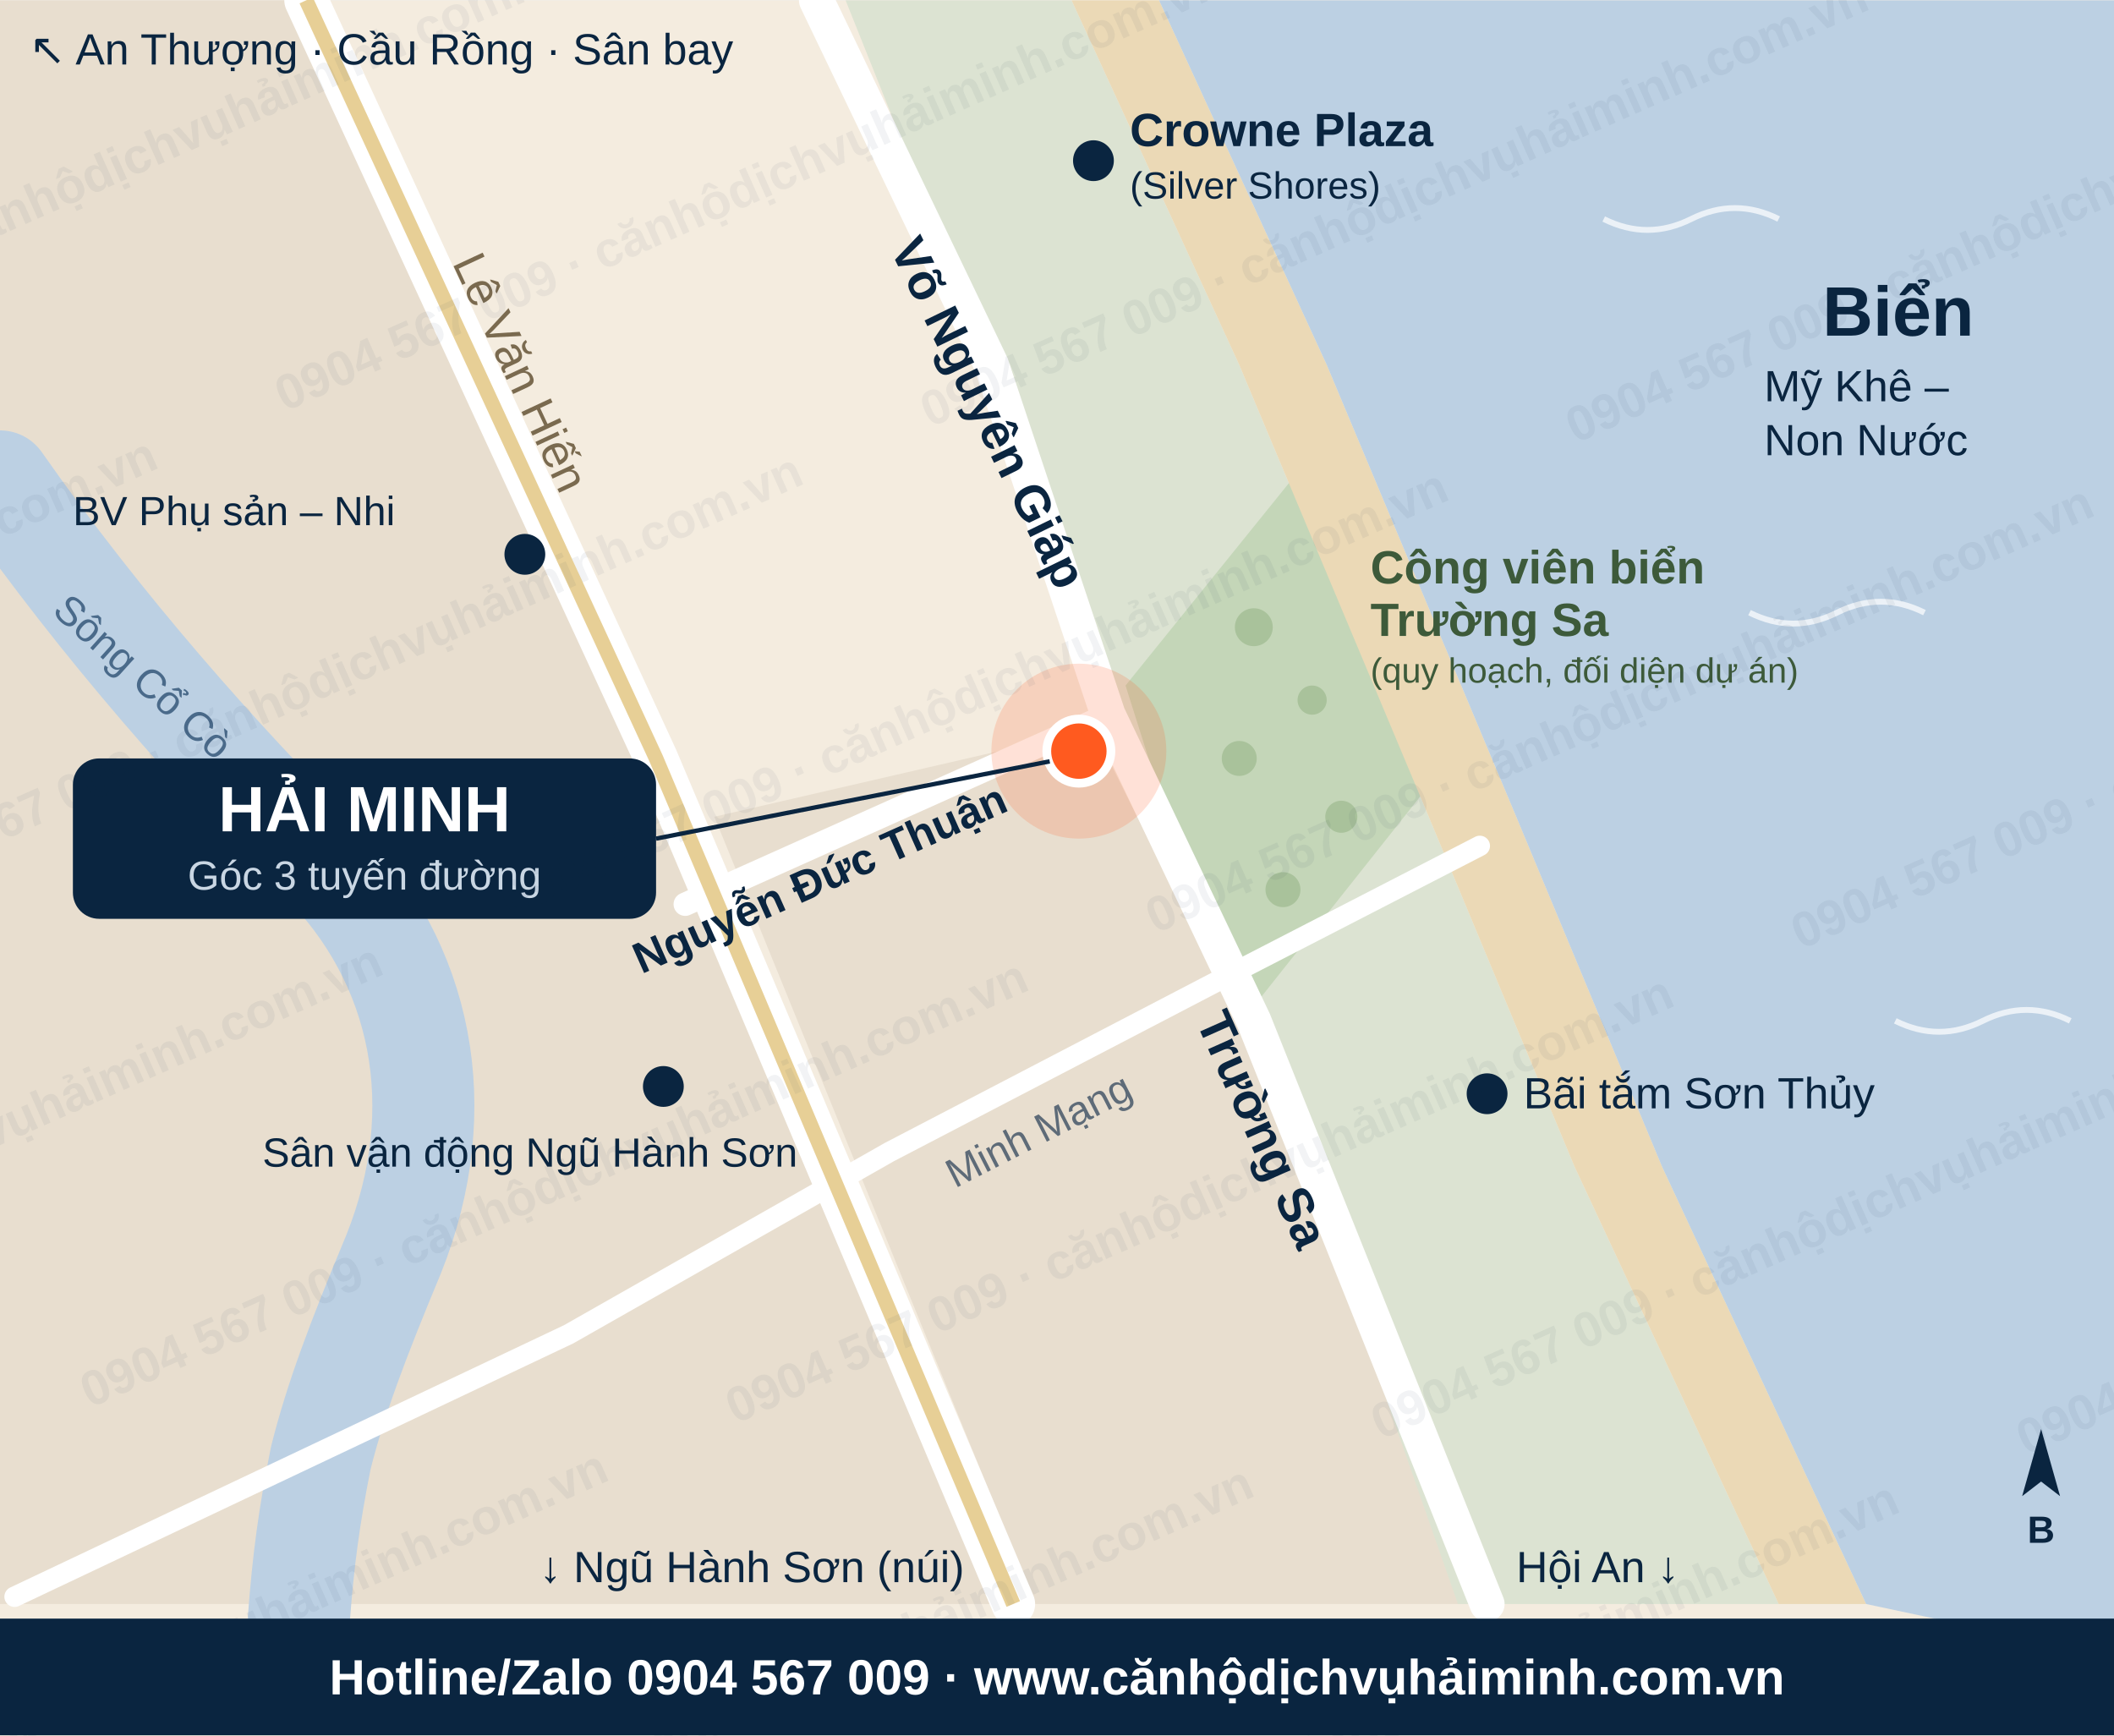
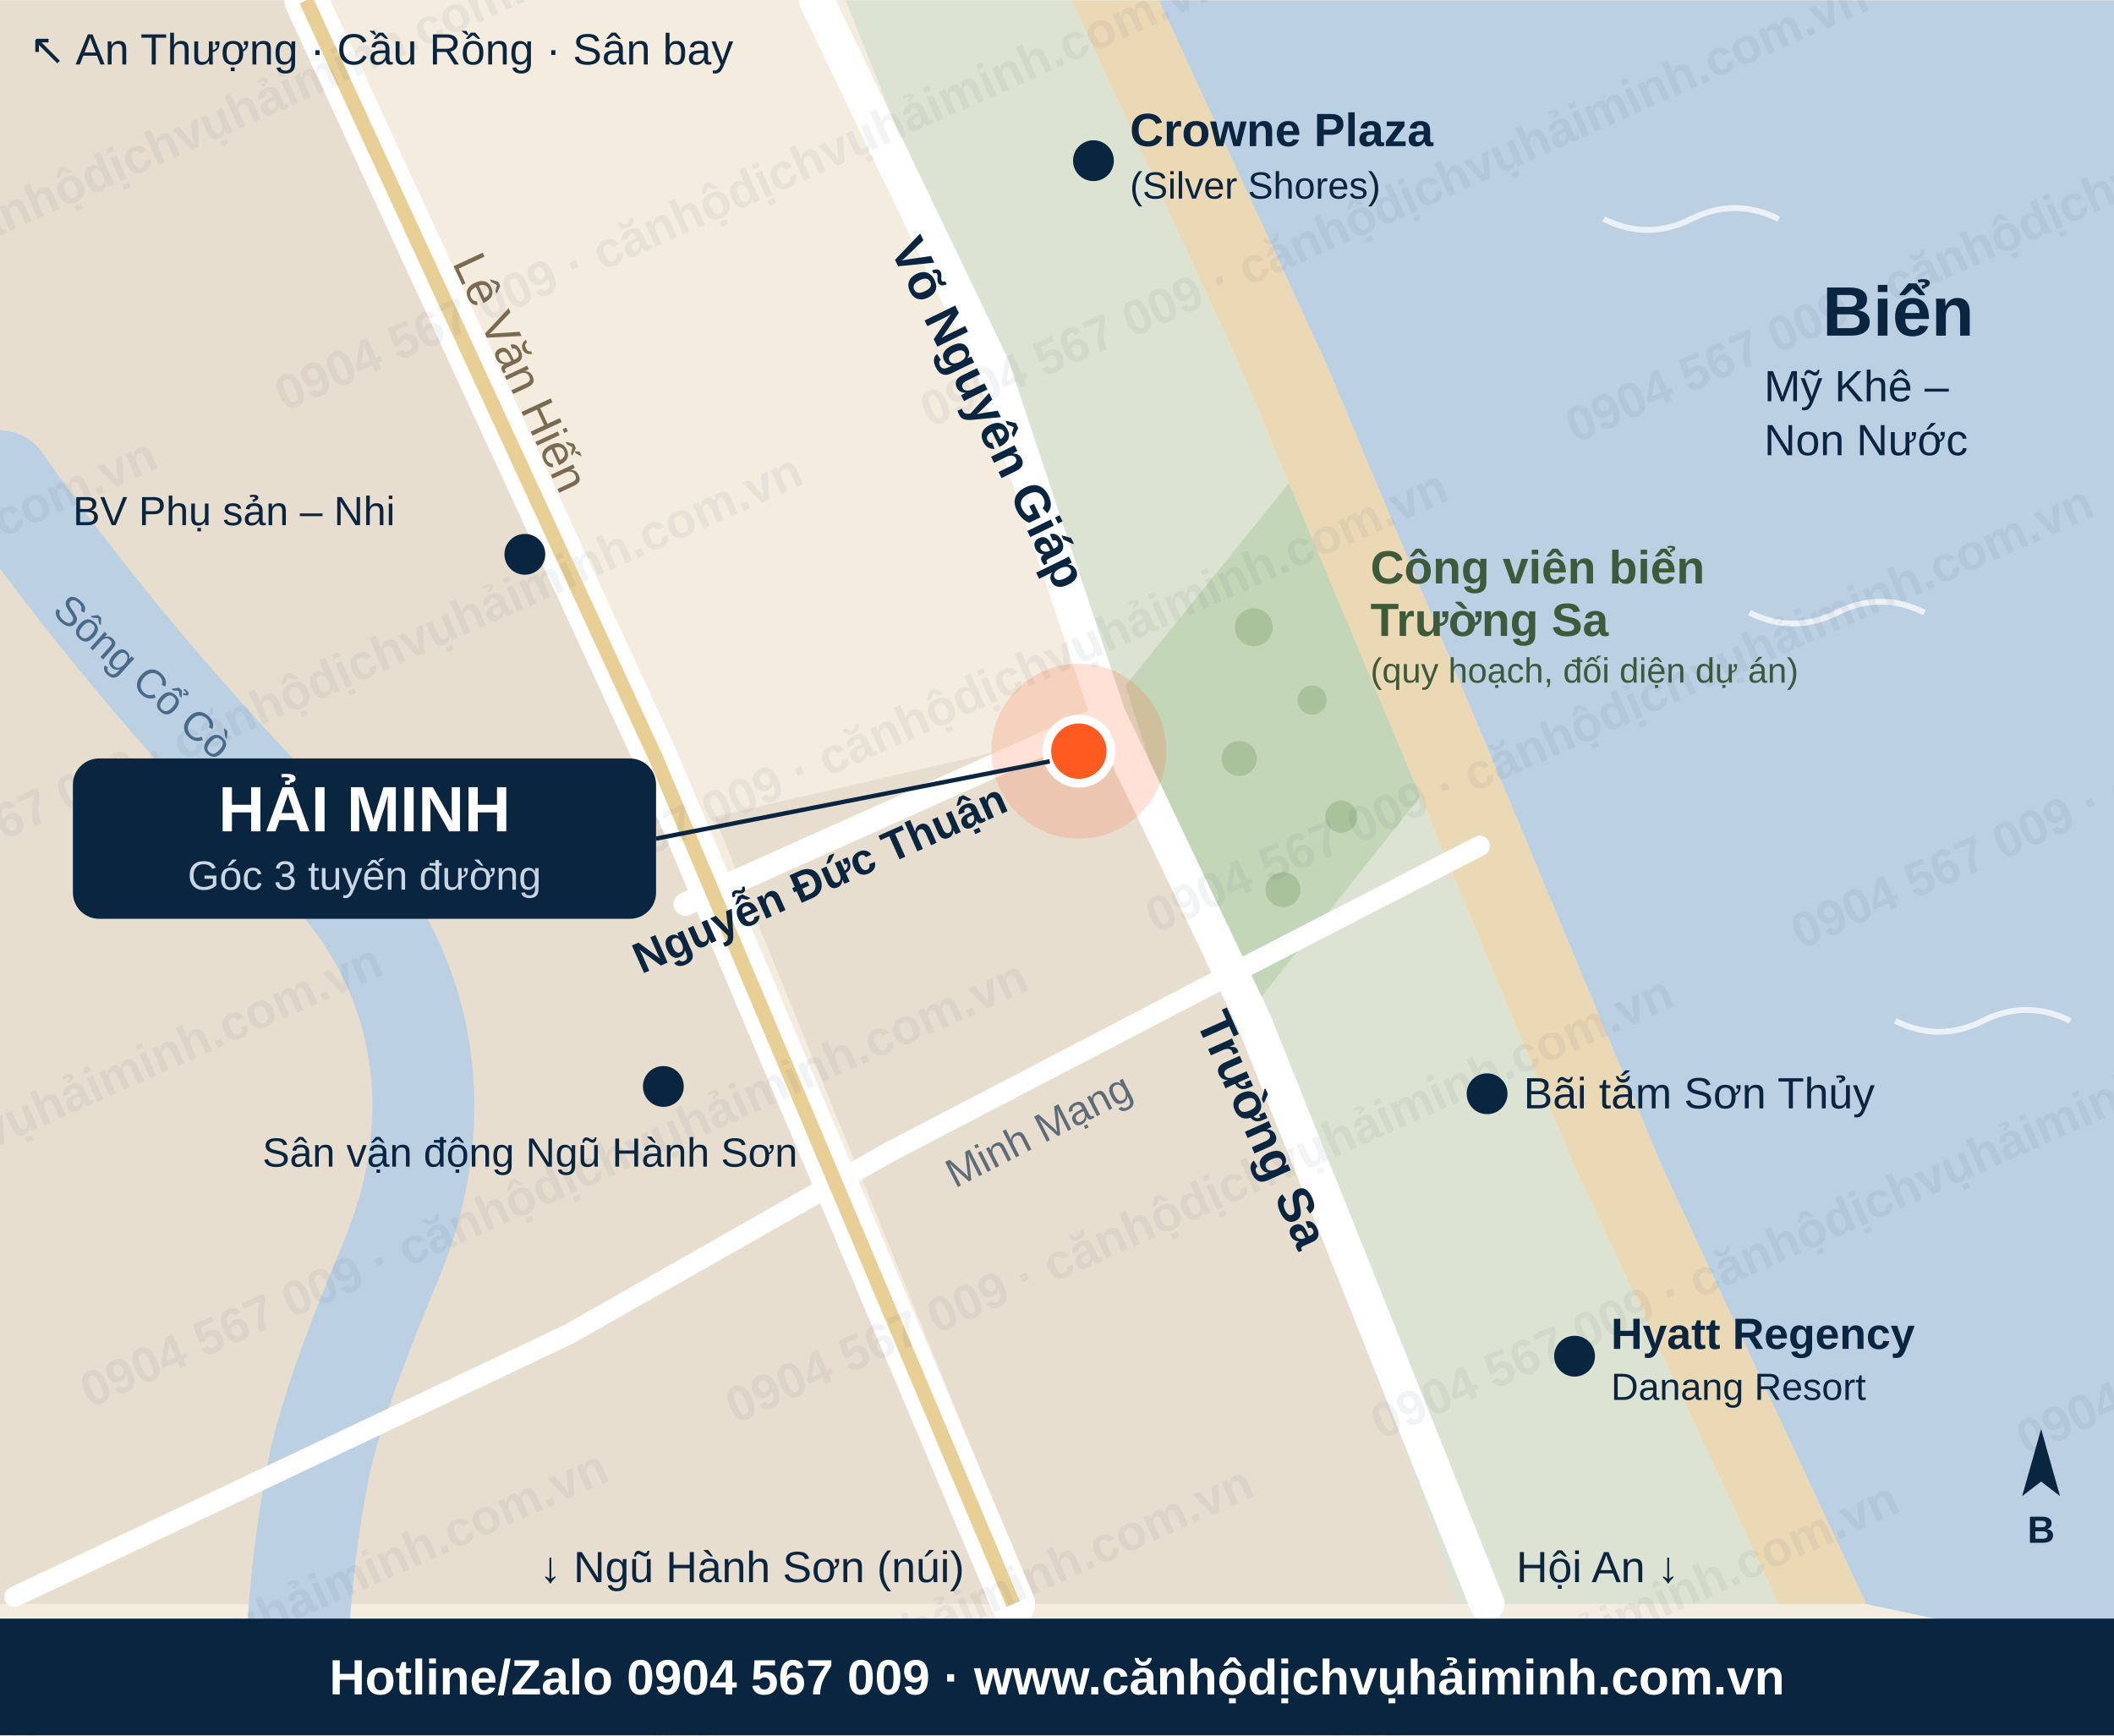
<svg xmlns="http://www.w3.org/2000/svg" viewBox="250 0 1450 1190" width="1620" height="1330" style="font-family:Arial,sans-serif">
  <rect x="0" y="0" width="2000" height="1200" fill="#F4ECDF" />
  <g fill="#E8DECF">
    <polygon points="250,0 450,0 700,520 940,1100 250,1100" />
    <polygon points="740,560 1000,500 1100,700 1260,1100 960,1100" />
  </g>
  <path d="M250,330 C320,430 400,520 470,590 C540,660 560,760 520,860 C495,920 480,960 470,1000 C462,1040 458,1070 455,1110" stroke="#BCD0E3" stroke-width="70" fill="none" stroke-linecap="round" />
  <polygon points="830,0 985,0 1100,250 1230,560 1330,800 1470,1100 1250,1100 1110,700 1010,490 930,250" fill="#DCE3D2" />
  <polygon points="1022,470 1135,330 1225,545 1110,690 1060,590" fill="#C4D6B8" />
  <g fill="#A9C29B">
    <circle cx="1110" cy="430" r="13" />
    <circle cx="1150" cy="480" r="10" />
    <circle cx="1100" cy="520" r="12" />
    <circle cx="1170" cy="560" r="11" />
    <circle cx="1130" cy="610" r="12" />
  </g>
  <polygon points="985,0 1045,0 1160,250 1290,560 1390,800 1530,1100 1470,1100 1330,800 1230,560 1100,250" fill="#EBD9B6" />
  <polygon points="1045,0 2000,0 2000,1200 1530,1100 1390,800 1290,560 1160,250" fill="#BCD0E3" />
  <g stroke="#fff" stroke-width="4" fill="none" opacity=".7">
    <path d="M1350 150 q30 15 60 0 t60 0" />
    <path d="M1450 420 q30 15 60 0 t60 0" />
    <path d="M1550 700 q30 15 60 0 t60 0" />
  </g>
  <g stroke="#fff" stroke-linecap="round" fill="none">
    <polyline points="460,0 700,520 945,1100" stroke-width="30" />
    <polyline points="720,620 1010,490" stroke-width="16" />
    <polyline points="260,1095 640,915 860,790 1100,665 1265,580" stroke-width="14" />
    <polyline points="810,0 930,250 1010,490 1110,700 1270,1100" stroke-width="24" />
  </g>
  <polyline points="460,0 700,520 945,1100" stroke="#E7CF96" stroke-width="10" fill="none" />
  <circle cx="990" cy="515" r="60" fill="#FF5A1F" opacity=".18" />
  <circle cx="990" cy="515" r="22" fill="#FF5A1F" stroke="#fff" stroke-width="6" />
  <line x1="970" y1="522" x2="700" y2="575" stroke="#0A2540" stroke-width="3" />
  <rect x="300" y="520" width="400" height="110" rx="18" fill="#0A2540" />
  <text x="500" y="570" font-size="44" font-weight="700" fill="#fff" text-anchor="middle">HẢI MINH</text>
  <text x="500" y="610" font-size="28" fill="#C9D6E3" text-anchor="middle">Góc 3 tuyến đường</text>
  <text transform="translate(860,170) rotate(64)" font-size="34" font-weight="700" fill="#0A2540">Võ Nguyên Giáp</text>
  <text transform="translate(1070,700) rotate(66)" font-size="34" font-weight="700" fill="#0A2540">Trường Sa</text>
  <text transform="translate(560,180) rotate(65)" font-size="32" fill="#7A6A4F">Lê Văn Hiến</text>
  <text transform="translate(905,815) rotate(-27)" font-size="28" fill="#5E6B78">Minh Mạng</text>
  <text transform="translate(690,668) rotate(-24)" font-size="30" font-weight="700" fill="#0A2540">Nguyễn Đức Thuận</text>
  <circle cx="1000" cy="110" r="14" fill="#0A2540" />
  <text x="1025" y="100" font-size="32" font-weight="700" fill="#0A2540">Crowne Plaza</text>
  <text x="1025" y="136" font-size="26" fill="#0A2540">(Silver Shores)</text>
  <text x="1190" y="400" font-size="32" font-weight="700" fill="#3D5A3A">Công viên biển</text>
  <text x="1190" y="436" font-size="32" font-weight="700" fill="#3D5A3A">Trường Sa</text>
  <text x="1190" y="468" font-size="24" fill="#3D5A3A">(quy hoạch, đối diện dự án)</text>
  <circle cx="1270" cy="750" r="14" fill="#0A2540" />
  <text x="1295" y="760" font-size="30" fill="#0A2540">Bãi tắm Sơn Thủy</text>
+   <circle cx="1330" cy="930" r="14" fill="#0A2540" />
+   <text x="1355" y="925" font-size="30" font-weight="700" fill="#0A2540">Hyatt Regency</text>
+   <text x="1355" y="960" font-size="26" fill="#0A2540">Danang Resort</text>
  <circle cx="705" cy="745" r="14" fill="#0A2540" />
  <text x="430" y="800" font-size="28" fill="#0A2540">Sân vận động Ngũ Hành Sơn</text>
  <circle cx="610" cy="380" r="14" fill="#0A2540" />
  <text x="300" y="360" font-size="28" fill="#0A2540">BV Phụ sản – Nhi</text>
  <text transform="translate(285,420) rotate(42)" font-size="28" fill="#4A6A8A">Sông Cổ Cò</text>
  <text x="1500" y="230" font-size="48" font-weight="700" fill="#0A2540">Biển</text>
  <text x="1460" y="275" font-size="30" fill="#0A2540">Mỹ Khê –</text>
  <text x="1460" y="312" font-size="30" fill="#0A2540">Non Nước</text>
  <text x="270" y="44" font-size="30" fill="#0A2540">↖ An Thượng · Cầu Rồng · Sân bay</text>
  <text x="1290" y="1085" font-size="30" fill="#0A2540">Hội An ↓</text>
  <text x="620" y="1085" font-size="30" fill="#0A2540">↓ Ngũ Hành Sơn (núi)</text>
  <g transform="translate(1650,1020)">
    <polygon points="0,-40 13,6 0,-4 -13,6" fill="#0A2540" />
    <text y="38" font-size="26" font-weight="700" fill="#0A2540" text-anchor="middle">B</text>
  </g>
  <g font-size="34" font-weight="700" fill="#0A2540" opacity=".055" transform="rotate(-24 975 550)">
    <text x="200" y="-100">0904 567 009 · cănhộdịchvụhảiminh.com.vn</text>
    <text x="1000" y="-100">0904 567 009 · cănhộdịchvụhảiminh.com.vn</text>
    <text x="1800" y="-100">0904 567 009 · cănhộdịchvụhảiminh.com.vn</text>
    <text x="-200" y="90">0904 567 009 · cănhộdịchvụhảiminh.com.vn</text>
    <text x="600" y="90">0904 567 009 · cănhộdịchvụhảiminh.com.vn</text>
    <text x="1400" y="90">0904 567 009 · cănhộdịchvụhảiminh.com.vn</text>
    <text x="200" y="280">0904 567 009 · cănhộdịchvụhảiminh.com.vn</text>
    <text x="1000" y="280">0904 567 009 · cănhộdịchvụhảiminh.com.vn</text>
    <text x="1800" y="280">0904 567 009 · cănhộdịchvụhảiminh.com.vn</text>
    <text x="-200" y="470">0904 567 009 · cănhộdịchvụhảiminh.com.vn</text>
    <text x="600" y="470">0904 567 009 · cănhộdịchvụhảiminh.com.vn</text>
    <text x="1400" y="470">0904 567 009 · cănhộdịchvụhảiminh.com.vn</text>
    <text x="200" y="660">0904 567 009 · cănhộdịchvụhảiminh.com.vn</text>
    <text x="1000" y="660">0904 567 009 · cănhộdịchvụhảiminh.com.vn</text>
    <text x="1800" y="660">0904 567 009 · cănhộdịchvụhảiminh.com.vn</text>
    <text x="-200" y="850">0904 567 009 · cănhộdịchvụhảiminh.com.vn</text>
    <text x="600" y="850">0904 567 009 · cănhộdịchvụhảiminh.com.vn</text>
    <text x="1400" y="850">0904 567 009 · cănhộdịchvụhảiminh.com.vn</text>
    <text x="200" y="1040">0904 567 009 · cănhộdịchvụhảiminh.com.vn</text>
    <text x="1000" y="1040">0904 567 009 · cănhộdịchvụhảiminh.com.vn</text>
    <text x="1800" y="1040">0904 567 009 · cănhộdịchvụhảiminh.com.vn</text>
    <text x="-200" y="1230">0904 567 009 · cănhộdịchvụhảiminh.com.vn</text>
    <text x="600" y="1230">0904 567 009 · cănhộdịchvụhảiminh.com.vn</text>
    <text x="1400" y="1230">0904 567 009 · cănhộdịchvụhảiminh.com.vn</text>
  </g>
  <rect x="250" y="1110" width="1450" height="80" fill="#0A2540" />
  <text x="975" y="1162" font-size="34" font-weight="700" fill="#fff" text-anchor="middle">Hotline/Zalo 0904 567 009  ·  www.cănhộdịchvụhảiminh.com.vn</text>
</svg>
